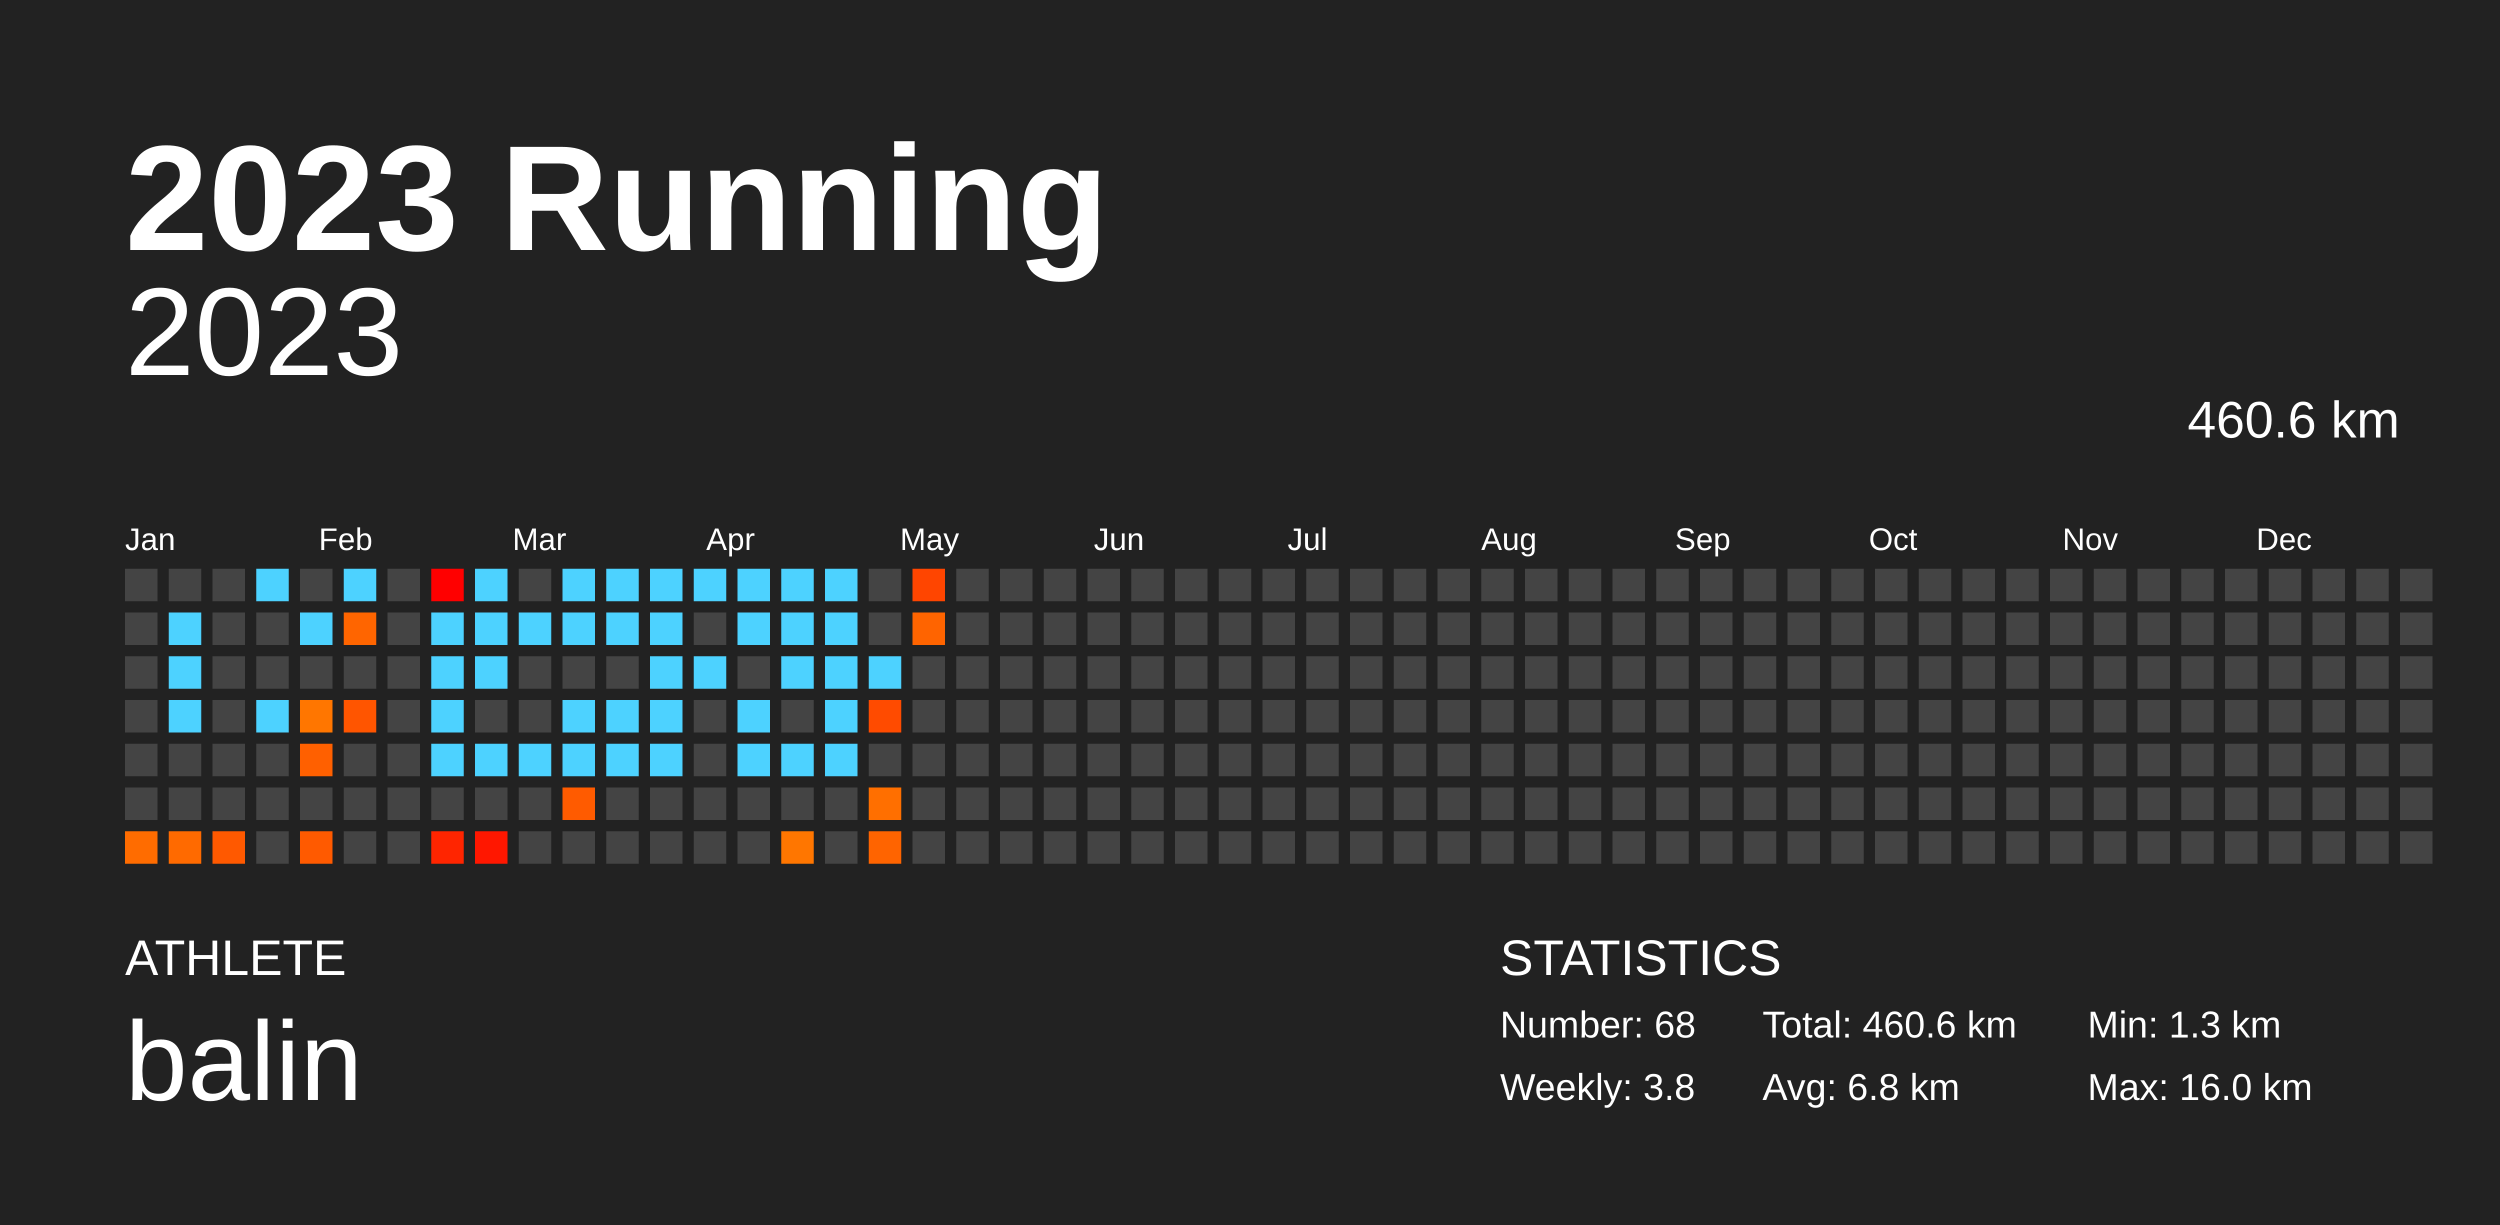
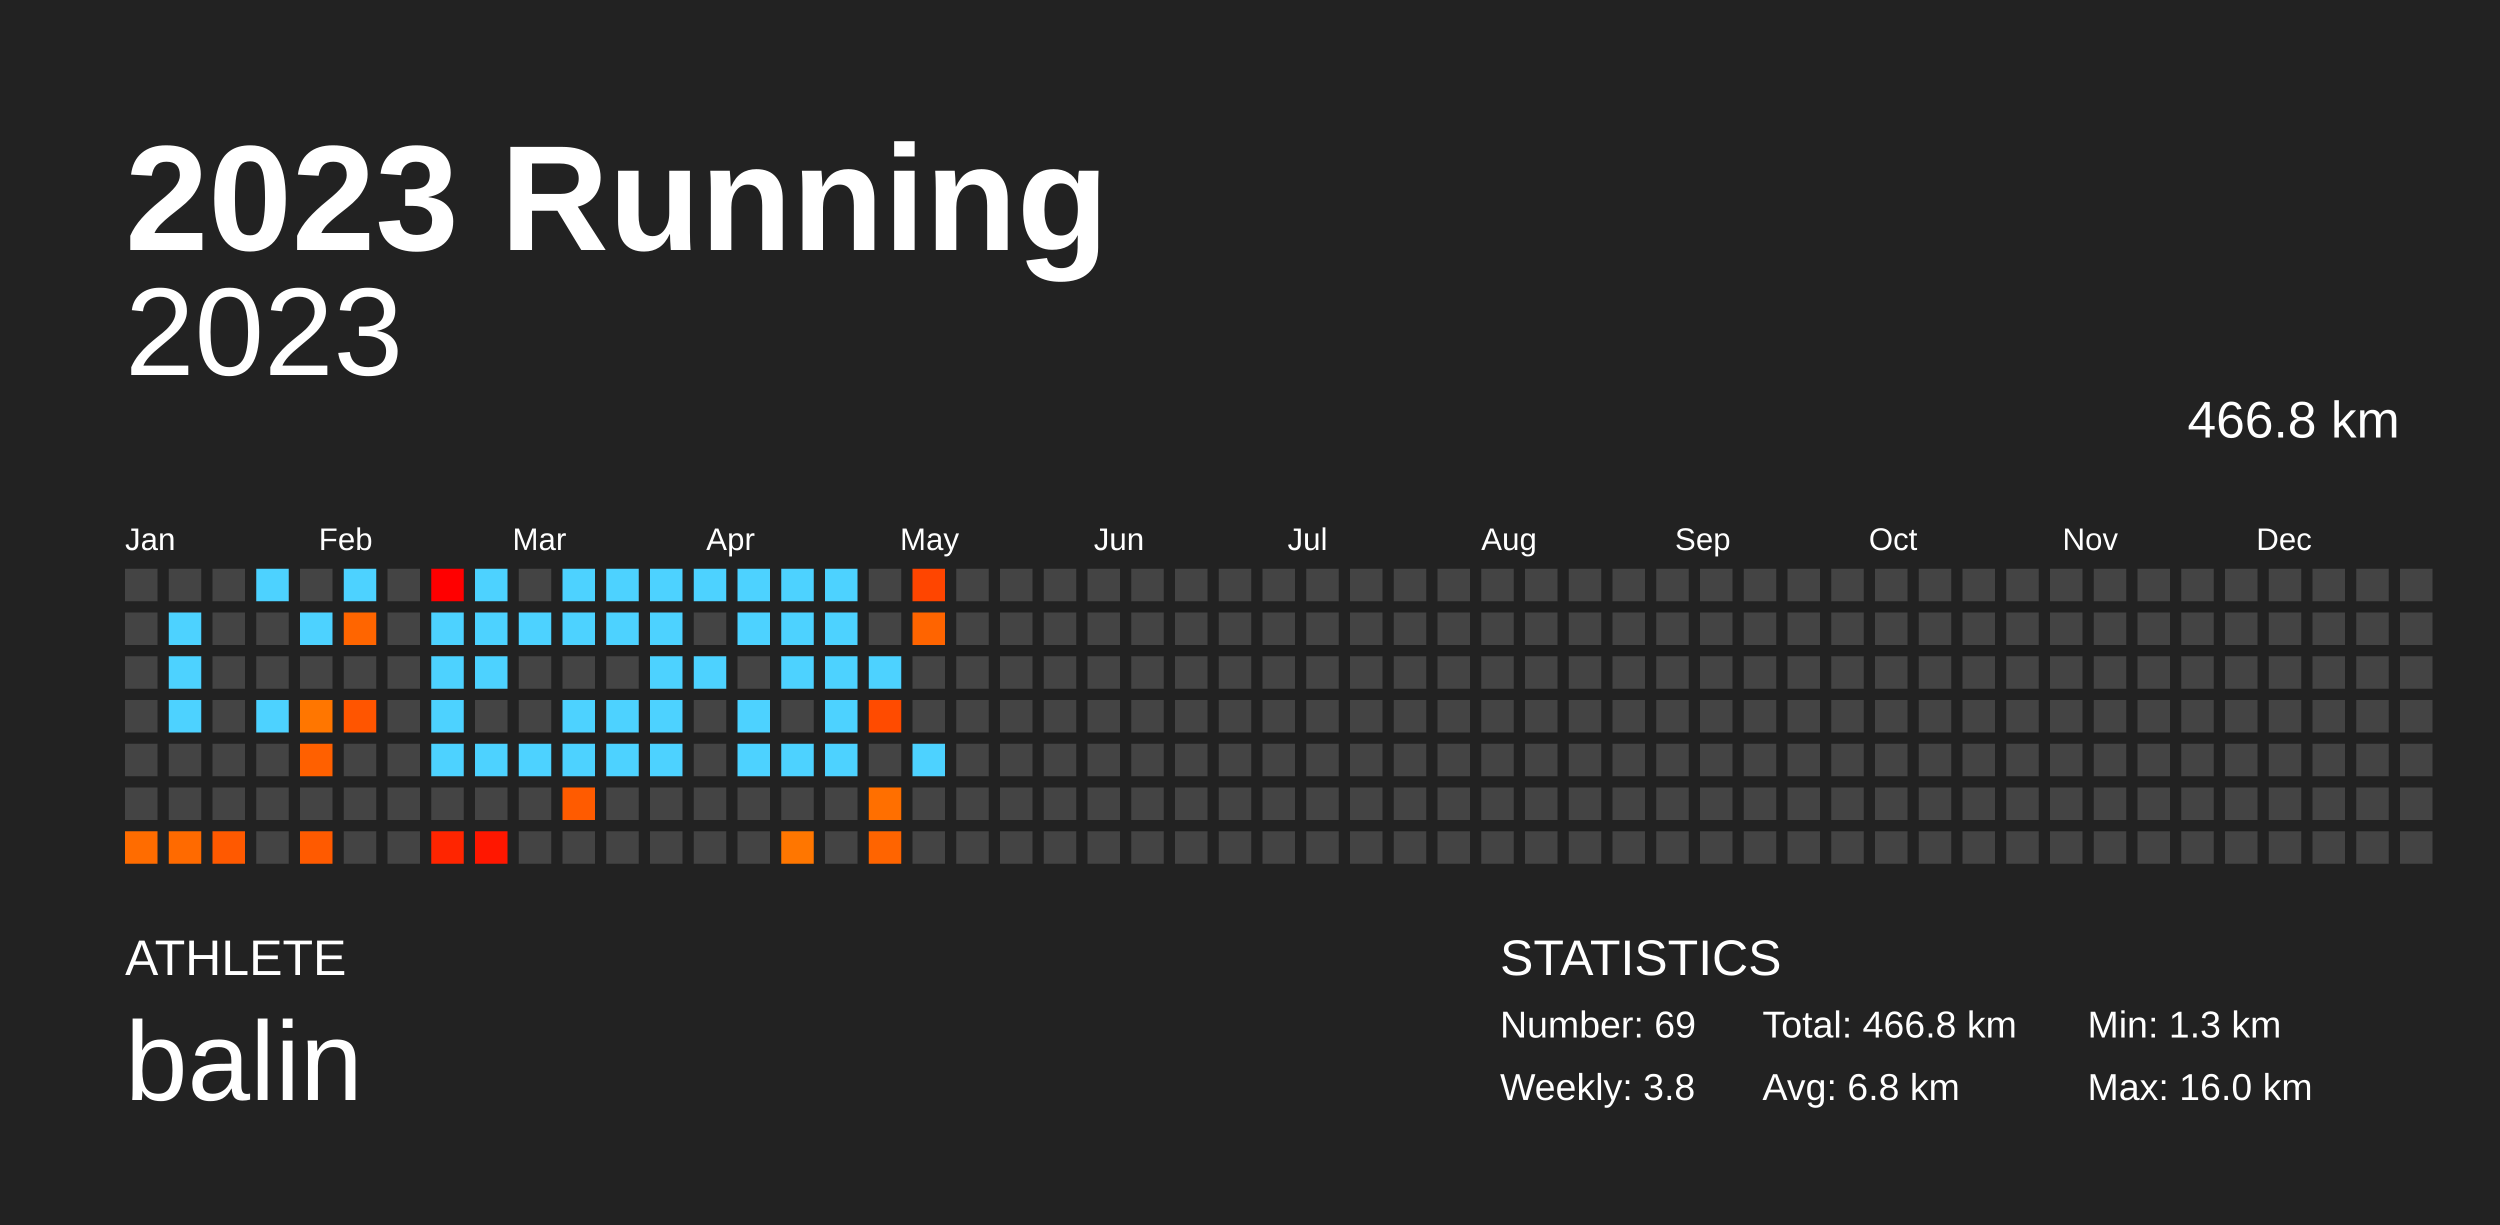
<svg xmlns="http://www.w3.org/2000/svg" baseProfile="full" height="98mm" version="1.1" viewBox="0,0,200,98" width="200mm">
  <defs />
  <rect fill="#222222" height="98" width="200" x="0" y="0" />
  <text fill="#FFFFFF" style="font-size:12px; font-family:Arial; font-weight:bold;" x="10" y="20">2023 Running</text>
  <text fill="#FFFFFF" style="font-size:4px; font-family:Arial" x="10" y="78">ATHLETE</text>
  <text fill="#FFFFFF" style="font-size:9px; font-family:Arial" x="10" y="88">balin</text>
  <text fill="#FFFFFF" style="font-size:4px; font-family:Arial" x="120" y="78">STATISTICS</text>
-   <text fill="#FFFFFF" style="font-size:3px; font-family:Arial" x="120" y="83">Number: 68</text>
+   <text fill="#FFFFFF" style="font-size:3px; font-family:Arial" x="120" y="83">Number: 69</text>
  <text fill="#FFFFFF" style="font-size:3px; font-family:Arial" x="120" y="88">Weekly: 3.8</text>
-   <text fill="#FFFFFF" style="font-size:3px; font-family:Arial" x="141" y="83">Total: 460.6 km</text>
+   <text fill="#FFFFFF" style="font-size:3px; font-family:Arial" x="141" y="83">Total: 466.8 km</text>
  <text fill="#FFFFFF" style="font-size:3px; font-family:Arial" x="141" y="88">Avg: 6.8 km</text>
  <text fill="#FFFFFF" style="font-size:3px; font-family:Arial" x="167" y="83">Min: 1.3 km</text>
  <text fill="#FFFFFF" style="font-size:3px; font-family:Arial" x="167" y="88">Max: 16.0 km</text>
  <text alignment-baseline="hanging" fill="#FFFFFF" style="font-size:10.0px; font-family:Arial;" x="10" y="30">2023</text>
-   <text alignment-baseline="hanging" fill="#FFFFFF" style="font-size:4.125px; font-family:Arial;" x="175" y="35">460.6 km</text>
+   <text alignment-baseline="hanging" fill="#FFFFFF" style="font-size:4.125px; font-family:Arial;" x="175" y="35">466.8 km</text>
  <text fill="#FFFFFF" style="font-size:2.5px; font-family:Arial" x="10.0" y="44">Jan</text>
  <text fill="#FFFFFF" style="font-size:2.5px; font-family:Arial" x="25.5" y="44">Feb</text>
  <text fill="#FFFFFF" style="font-size:2.5px; font-family:Arial" x="41.0" y="44">Mar</text>
  <text fill="#FFFFFF" style="font-size:2.5px; font-family:Arial" x="56.5" y="44">Apr</text>
  <text fill="#FFFFFF" style="font-size:2.5px; font-family:Arial" x="72.0" y="44">May</text>
  <text fill="#FFFFFF" style="font-size:2.5px; font-family:Arial" x="87.5" y="44">Jun</text>
  <text fill="#FFFFFF" style="font-size:2.5px; font-family:Arial" x="103.0" y="44">Jul</text>
  <text fill="#FFFFFF" style="font-size:2.5px; font-family:Arial" x="118.5" y="44">Aug</text>
  <text fill="#FFFFFF" style="font-size:2.5px; font-family:Arial" x="134.0" y="44">Sep</text>
  <text fill="#FFFFFF" style="font-size:2.5px; font-family:Arial" x="149.5" y="44">Oct</text>
  <text fill="#FFFFFF" style="font-size:2.5px; font-family:Arial" x="165.0" y="44">Nov</text>
  <text fill="#FFFFFF" style="font-size:2.5px; font-family:Arial" x="180.5" y="44">Dec</text>
  <rect fill="#444444" height="2.6" width="2.6" x="10.0" y="45.5" />
  <rect fill="#444444" height="2.6" width="2.6" x="10.0" y="49.0" />
  <rect fill="#444444" height="2.6" width="2.6" x="10.0" y="52.5" />
  <rect fill="#444444" height="2.6" width="2.6" x="10.0" y="56.0" />
  <rect fill="#444444" height="2.6" width="2.6" x="10.0" y="59.5" />
  <rect fill="#444444" height="2.6" width="2.6" x="10.0" y="63.0" />
  <rect fill="#ff6c00" height="2.6" width="2.6" x="10.0" y="66.5" />
  <rect fill="#444444" height="2.6" width="2.6" x="13.5" y="45.5" />
  <rect fill="#4dd2ff" height="2.6" width="2.6" x="13.5" y="49.0" />
  <rect fill="#4dd2ff" height="2.6" width="2.6" x="13.5" y="52.5" />
  <rect fill="#4dd2ff" height="2.6" width="2.6" x="13.5" y="56.0" />
  <rect fill="#444444" height="2.6" width="2.6" x="13.5" y="59.5" />
  <rect fill="#444444" height="2.6" width="2.6" x="13.5" y="63.0" />
  <rect fill="#ff6a00" height="2.6" width="2.6" x="13.5" y="66.5" />
  <rect fill="#444444" height="2.6" width="2.6" x="17.0" y="45.5" />
  <rect fill="#444444" height="2.6" width="2.6" x="17.0" y="49.0" />
  <rect fill="#444444" height="2.6" width="2.6" x="17.0" y="52.5" />
  <rect fill="#444444" height="2.6" width="2.6" x="17.0" y="56.0" />
  <rect fill="#444444" height="2.6" width="2.6" x="17.0" y="59.5" />
  <rect fill="#444444" height="2.6" width="2.6" x="17.0" y="63.0" />
  <rect fill="#ff5900" height="2.6" width="2.6" x="17.0" y="66.5" />
  <rect fill="#4dd2ff" height="2.6" width="2.6" x="20.5" y="45.5" />
  <rect fill="#444444" height="2.6" width="2.6" x="20.5" y="49.0" />
  <rect fill="#444444" height="2.6" width="2.6" x="20.5" y="52.5" />
  <rect fill="#4dd2ff" height="2.6" width="2.6" x="20.5" y="56.0" />
  <rect fill="#444444" height="2.6" width="2.6" x="20.5" y="59.5" />
  <rect fill="#444444" height="2.6" width="2.6" x="20.5" y="63.0" />
  <rect fill="#444444" height="2.6" width="2.6" x="20.5" y="66.5" />
  <rect fill="#444444" height="2.6" width="2.6" x="24.0" y="45.5" />
  <rect fill="#4dd2ff" height="2.6" width="2.6" x="24.0" y="49.0" />
  <rect fill="#444444" height="2.6" width="2.6" x="24.0" y="52.5" />
  <rect fill="#ff7600" height="2.6" width="2.6" x="24.0" y="56.0" />
  <rect fill="#ff6000" height="2.6" width="2.6" x="24.0" y="59.5" />
  <rect fill="#444444" height="2.6" width="2.6" x="24.0" y="63.0" />
  <rect fill="#ff5a00" height="2.6" width="2.6" x="24.0" y="66.5" />
  <rect fill="#4dd2ff" height="2.6" width="2.6" x="27.5" y="45.5" />
  <rect fill="#ff6500" height="2.6" width="2.6" x="27.5" y="49.0" />
  <rect fill="#444444" height="2.6" width="2.6" x="27.5" y="52.5" />
  <rect fill="#ff5500" height="2.6" width="2.6" x="27.5" y="56.0" />
  <rect fill="#444444" height="2.6" width="2.6" x="27.5" y="59.5" />
  <rect fill="#444444" height="2.6" width="2.6" x="27.5" y="63.0" />
  <rect fill="#444444" height="2.6" width="2.6" x="27.5" y="66.5" />
  <rect fill="#444444" height="2.6" width="2.6" x="31.0" y="45.5" />
  <rect fill="#444444" height="2.6" width="2.6" x="31.0" y="49.0" />
  <rect fill="#444444" height="2.6" width="2.6" x="31.0" y="52.5" />
  <rect fill="#444444" height="2.6" width="2.6" x="31.0" y="56.0" />
  <rect fill="#444444" height="2.6" width="2.6" x="31.0" y="59.5" />
  <rect fill="#444444" height="2.6" width="2.6" x="31.0" y="63.0" />
  <rect fill="#444444" height="2.6" width="2.6" x="31.0" y="66.5" />
  <rect fill="#ff0000" height="2.6" width="2.6" x="34.5" y="45.5" />
  <rect fill="#4dd2ff" height="2.6" width="2.6" x="34.5" y="49.0" />
  <rect fill="#4dd2ff" height="2.6" width="2.6" x="34.5" y="52.5" />
  <rect fill="#4dd2ff" height="2.6" width="2.6" x="34.5" y="56.0" />
  <rect fill="#4dd2ff" height="2.6" width="2.6" x="34.5" y="59.5" />
  <rect fill="#444444" height="2.6" width="2.6" x="34.5" y="63.0" />
  <rect fill="#ff2500" height="2.6" width="2.6" x="34.5" y="66.5" />
  <rect fill="#4dd2ff" height="2.6" width="2.6" x="38.0" y="45.5" />
  <rect fill="#4dd2ff" height="2.6" width="2.6" x="38.0" y="49.0" />
  <rect fill="#4dd2ff" height="2.6" width="2.6" x="38.0" y="52.5" />
  <rect fill="#444444" height="2.6" width="2.6" x="38.0" y="56.0" />
  <rect fill="#4dd2ff" height="2.6" width="2.6" x="38.0" y="59.5" />
  <rect fill="#444444" height="2.6" width="2.6" x="38.0" y="63.0" />
  <rect fill="#ff1700" height="2.6" width="2.6" x="38.0" y="66.5" />
  <rect fill="#444444" height="2.6" width="2.6" x="41.5" y="45.5" />
  <rect fill="#4dd2ff" height="2.6" width="2.6" x="41.5" y="49.0" />
  <rect fill="#444444" height="2.6" width="2.6" x="41.5" y="52.5" />
  <rect fill="#444444" height="2.6" width="2.6" x="41.5" y="56.0" />
  <rect fill="#4dd2ff" height="2.6" width="2.6" x="41.5" y="59.5" />
  <rect fill="#444444" height="2.6" width="2.6" x="41.5" y="63.0" />
  <rect fill="#444444" height="2.6" width="2.6" x="41.5" y="66.5" />
  <rect fill="#4dd2ff" height="2.6" width="2.6" x="45.0" y="45.5" />
  <rect fill="#4dd2ff" height="2.6" width="2.6" x="45.0" y="49.0" />
  <rect fill="#444444" height="2.6" width="2.6" x="45.0" y="52.5" />
  <rect fill="#4dd2ff" height="2.6" width="2.6" x="45.0" y="56.0" />
  <rect fill="#4dd2ff" height="2.6" width="2.6" x="45.0" y="59.5" />
  <rect fill="#ff5b00" height="2.6" width="2.6" x="45.0" y="63.0" />
  <rect fill="#444444" height="2.6" width="2.6" x="45.0" y="66.5" />
  <rect fill="#4dd2ff" height="2.6" width="2.6" x="48.5" y="45.5" />
  <rect fill="#4dd2ff" height="2.6" width="2.6" x="48.5" y="49.0" />
  <rect fill="#444444" height="2.6" width="2.6" x="48.5" y="52.5" />
  <rect fill="#4dd2ff" height="2.6" width="2.6" x="48.5" y="56.0" />
  <rect fill="#4dd2ff" height="2.6" width="2.6" x="48.5" y="59.5" />
  <rect fill="#444444" height="2.6" width="2.6" x="48.5" y="63.0" />
  <rect fill="#444444" height="2.6" width="2.6" x="48.5" y="66.5" />
  <rect fill="#4dd2ff" height="2.6" width="2.6" x="52.0" y="45.5" />
  <rect fill="#4dd2ff" height="2.6" width="2.6" x="52.0" y="49.0" />
  <rect fill="#4dd2ff" height="2.6" width="2.6" x="52.0" y="52.5" />
  <rect fill="#4dd2ff" height="2.6" width="2.6" x="52.0" y="56.0" />
  <rect fill="#4dd2ff" height="2.6" width="2.6" x="52.0" y="59.5" />
  <rect fill="#444444" height="2.6" width="2.6" x="52.0" y="63.0" />
  <rect fill="#444444" height="2.6" width="2.6" x="52.0" y="66.5" />
  <rect fill="#4dd2ff" height="2.6" width="2.6" x="55.5" y="45.5" />
  <rect fill="#444444" height="2.6" width="2.6" x="55.5" y="49.0" />
  <rect fill="#4dd2ff" height="2.6" width="2.6" x="55.5" y="52.5" />
  <rect fill="#444444" height="2.6" width="2.6" x="55.5" y="56.0" />
  <rect fill="#444444" height="2.6" width="2.6" x="55.5" y="59.5" />
  <rect fill="#444444" height="2.6" width="2.6" x="55.5" y="63.0" />
  <rect fill="#444444" height="2.6" width="2.6" x="55.5" y="66.5" />
  <rect fill="#4dd2ff" height="2.6" width="2.6" x="59.0" y="45.5" />
  <rect fill="#4dd2ff" height="2.6" width="2.6" x="59.0" y="49.0" />
  <rect fill="#444444" height="2.6" width="2.6" x="59.0" y="52.5" />
  <rect fill="#4dd2ff" height="2.6" width="2.6" x="59.0" y="56.0" />
  <rect fill="#4dd2ff" height="2.6" width="2.6" x="59.0" y="59.5" />
  <rect fill="#444444" height="2.6" width="2.6" x="59.0" y="63.0" />
  <rect fill="#444444" height="2.6" width="2.6" x="59.0" y="66.5" />
  <rect fill="#4dd2ff" height="2.6" width="2.6" x="62.5" y="45.5" />
  <rect fill="#4dd2ff" height="2.6" width="2.6" x="62.5" y="49.0" />
  <rect fill="#4dd2ff" height="2.6" width="2.6" x="62.5" y="52.5" />
  <rect fill="#444444" height="2.6" width="2.6" x="62.5" y="56.0" />
  <rect fill="#4dd2ff" height="2.6" width="2.6" x="62.5" y="59.5" />
  <rect fill="#444444" height="2.6" width="2.6" x="62.5" y="63.0" />
  <rect fill="#ff7600" height="2.6" width="2.6" x="62.5" y="66.5" />
  <rect fill="#4dd2ff" height="2.6" width="2.6" x="66.0" y="45.5" />
  <rect fill="#4dd2ff" height="2.6" width="2.6" x="66.0" y="49.0" />
  <rect fill="#4dd2ff" height="2.6" width="2.6" x="66.0" y="52.5" />
  <rect fill="#4dd2ff" height="2.6" width="2.6" x="66.0" y="56.0" />
  <rect fill="#4dd2ff" height="2.6" width="2.6" x="66.0" y="59.5" />
  <rect fill="#444444" height="2.6" width="2.6" x="66.0" y="63.0" />
  <rect fill="#444444" height="2.6" width="2.6" x="66.0" y="66.5" />
  <rect fill="#444444" height="2.6" width="2.6" x="69.5" y="45.5" />
  <rect fill="#444444" height="2.6" width="2.6" x="69.5" y="49.0" />
  <rect fill="#4dd2ff" height="2.6" width="2.6" x="69.5" y="52.5" />
  <rect fill="#ff4b00" height="2.6" width="2.6" x="69.5" y="56.0" />
  <rect fill="#444444" height="2.6" width="2.6" x="69.5" y="59.5" />
  <rect fill="#ff6f00" height="2.6" width="2.6" x="69.5" y="63.0" />
  <rect fill="#ff6400" height="2.6" width="2.6" x="69.5" y="66.5" />
  <rect fill="#ff4500" height="2.6" width="2.6" x="73.0" y="45.5" />
  <rect fill="#ff6400" height="2.6" width="2.6" x="73.0" y="49.0" />
  <rect fill="#444444" height="2.6" width="2.6" x="73.0" y="52.5" />
  <rect fill="#444444" height="2.6" width="2.6" x="73.0" y="56.0" />
-   <rect fill="#444444" height="2.6" width="2.6" x="73.0" y="59.5" />
+   <rect fill="#4dd2ff" height="2.6" width="2.6" x="73.0" y="59.5" />
  <rect fill="#444444" height="2.6" width="2.6" x="73.0" y="63.0" />
  <rect fill="#444444" height="2.6" width="2.6" x="73.0" y="66.5" />
  <rect fill="#444444" height="2.6" width="2.6" x="76.5" y="45.5" />
  <rect fill="#444444" height="2.6" width="2.6" x="76.5" y="49.0" />
  <rect fill="#444444" height="2.6" width="2.6" x="76.5" y="52.5" />
  <rect fill="#444444" height="2.6" width="2.6" x="76.5" y="56.0" />
  <rect fill="#444444" height="2.6" width="2.6" x="76.5" y="59.5" />
  <rect fill="#444444" height="2.6" width="2.6" x="76.5" y="63.0" />
  <rect fill="#444444" height="2.6" width="2.6" x="76.5" y="66.5" />
  <rect fill="#444444" height="2.6" width="2.6" x="80.0" y="45.5" />
  <rect fill="#444444" height="2.6" width="2.6" x="80.0" y="49.0" />
  <rect fill="#444444" height="2.6" width="2.6" x="80.0" y="52.5" />
  <rect fill="#444444" height="2.6" width="2.6" x="80.0" y="56.0" />
  <rect fill="#444444" height="2.6" width="2.6" x="80.0" y="59.5" />
  <rect fill="#444444" height="2.6" width="2.6" x="80.0" y="63.0" />
  <rect fill="#444444" height="2.6" width="2.6" x="80.0" y="66.5" />
  <rect fill="#444444" height="2.6" width="2.6" x="83.5" y="45.5" />
  <rect fill="#444444" height="2.6" width="2.6" x="83.5" y="49.0" />
  <rect fill="#444444" height="2.6" width="2.6" x="83.5" y="52.5" />
  <rect fill="#444444" height="2.6" width="2.6" x="83.5" y="56.0" />
  <rect fill="#444444" height="2.6" width="2.6" x="83.5" y="59.5" />
  <rect fill="#444444" height="2.6" width="2.6" x="83.5" y="63.0" />
  <rect fill="#444444" height="2.6" width="2.6" x="83.5" y="66.5" />
  <rect fill="#444444" height="2.6" width="2.6" x="87.0" y="45.5" />
  <rect fill="#444444" height="2.6" width="2.6" x="87.0" y="49.0" />
  <rect fill="#444444" height="2.6" width="2.6" x="87.0" y="52.5" />
  <rect fill="#444444" height="2.6" width="2.6" x="87.0" y="56.0" />
  <rect fill="#444444" height="2.6" width="2.6" x="87.0" y="59.5" />
  <rect fill="#444444" height="2.6" width="2.6" x="87.0" y="63.0" />
  <rect fill="#444444" height="2.6" width="2.6" x="87.0" y="66.5" />
  <rect fill="#444444" height="2.6" width="2.6" x="90.5" y="45.5" />
  <rect fill="#444444" height="2.6" width="2.6" x="90.5" y="49.0" />
  <rect fill="#444444" height="2.6" width="2.6" x="90.5" y="52.5" />
  <rect fill="#444444" height="2.6" width="2.6" x="90.5" y="56.0" />
  <rect fill="#444444" height="2.6" width="2.6" x="90.5" y="59.5" />
  <rect fill="#444444" height="2.6" width="2.6" x="90.5" y="63.0" />
  <rect fill="#444444" height="2.6" width="2.6" x="90.5" y="66.5" />
  <rect fill="#444444" height="2.6" width="2.6" x="94.0" y="45.5" />
  <rect fill="#444444" height="2.6" width="2.6" x="94.0" y="49.0" />
  <rect fill="#444444" height="2.6" width="2.6" x="94.0" y="52.5" />
  <rect fill="#444444" height="2.6" width="2.6" x="94.0" y="56.0" />
  <rect fill="#444444" height="2.6" width="2.6" x="94.0" y="59.5" />
  <rect fill="#444444" height="2.6" width="2.6" x="94.0" y="63.0" />
  <rect fill="#444444" height="2.6" width="2.6" x="94.0" y="66.5" />
  <rect fill="#444444" height="2.6" width="2.6" x="97.5" y="45.5" />
  <rect fill="#444444" height="2.6" width="2.6" x="97.5" y="49.0" />
  <rect fill="#444444" height="2.6" width="2.6" x="97.5" y="52.5" />
  <rect fill="#444444" height="2.6" width="2.6" x="97.5" y="56.0" />
  <rect fill="#444444" height="2.6" width="2.6" x="97.5" y="59.5" />
  <rect fill="#444444" height="2.6" width="2.6" x="97.5" y="63.0" />
  <rect fill="#444444" height="2.6" width="2.6" x="97.5" y="66.5" />
  <rect fill="#444444" height="2.6" width="2.6" x="101.0" y="45.5" />
  <rect fill="#444444" height="2.6" width="2.6" x="101.0" y="49.0" />
  <rect fill="#444444" height="2.6" width="2.6" x="101.0" y="52.5" />
  <rect fill="#444444" height="2.6" width="2.6" x="101.0" y="56.0" />
  <rect fill="#444444" height="2.6" width="2.6" x="101.0" y="59.5" />
  <rect fill="#444444" height="2.6" width="2.6" x="101.0" y="63.0" />
  <rect fill="#444444" height="2.6" width="2.6" x="101.0" y="66.5" />
  <rect fill="#444444" height="2.6" width="2.6" x="104.5" y="45.5" />
  <rect fill="#444444" height="2.6" width="2.6" x="104.5" y="49.0" />
  <rect fill="#444444" height="2.6" width="2.6" x="104.5" y="52.5" />
  <rect fill="#444444" height="2.6" width="2.6" x="104.5" y="56.0" />
  <rect fill="#444444" height="2.6" width="2.6" x="104.5" y="59.5" />
  <rect fill="#444444" height="2.6" width="2.6" x="104.5" y="63.0" />
  <rect fill="#444444" height="2.6" width="2.6" x="104.5" y="66.5" />
  <rect fill="#444444" height="2.6" width="2.6" x="108.0" y="45.5" />
  <rect fill="#444444" height="2.6" width="2.6" x="108.0" y="49.0" />
  <rect fill="#444444" height="2.6" width="2.6" x="108.0" y="52.5" />
  <rect fill="#444444" height="2.6" width="2.6" x="108.0" y="56.0" />
  <rect fill="#444444" height="2.6" width="2.6" x="108.0" y="59.5" />
  <rect fill="#444444" height="2.6" width="2.6" x="108.0" y="63.0" />
  <rect fill="#444444" height="2.6" width="2.6" x="108.0" y="66.5" />
  <rect fill="#444444" height="2.6" width="2.6" x="111.5" y="45.5" />
  <rect fill="#444444" height="2.6" width="2.6" x="111.5" y="49.0" />
  <rect fill="#444444" height="2.6" width="2.6" x="111.5" y="52.5" />
  <rect fill="#444444" height="2.6" width="2.6" x="111.5" y="56.0" />
  <rect fill="#444444" height="2.6" width="2.6" x="111.5" y="59.5" />
  <rect fill="#444444" height="2.6" width="2.6" x="111.5" y="63.0" />
  <rect fill="#444444" height="2.6" width="2.6" x="111.5" y="66.5" />
  <rect fill="#444444" height="2.6" width="2.6" x="115.0" y="45.5" />
  <rect fill="#444444" height="2.6" width="2.6" x="115.0" y="49.0" />
  <rect fill="#444444" height="2.6" width="2.6" x="115.0" y="52.5" />
  <rect fill="#444444" height="2.6" width="2.6" x="115.0" y="56.0" />
  <rect fill="#444444" height="2.6" width="2.6" x="115.0" y="59.5" />
  <rect fill="#444444" height="2.6" width="2.6" x="115.0" y="63.0" />
  <rect fill="#444444" height="2.6" width="2.6" x="115.0" y="66.5" />
  <rect fill="#444444" height="2.6" width="2.6" x="118.5" y="45.5" />
  <rect fill="#444444" height="2.6" width="2.6" x="118.5" y="49.0" />
  <rect fill="#444444" height="2.6" width="2.6" x="118.5" y="52.5" />
  <rect fill="#444444" height="2.6" width="2.6" x="118.5" y="56.0" />
  <rect fill="#444444" height="2.6" width="2.6" x="118.5" y="59.5" />
  <rect fill="#444444" height="2.6" width="2.6" x="118.5" y="63.0" />
  <rect fill="#444444" height="2.6" width="2.6" x="118.5" y="66.5" />
  <rect fill="#444444" height="2.6" width="2.6" x="122.0" y="45.5" />
  <rect fill="#444444" height="2.6" width="2.6" x="122.0" y="49.0" />
  <rect fill="#444444" height="2.6" width="2.6" x="122.0" y="52.5" />
  <rect fill="#444444" height="2.6" width="2.6" x="122.0" y="56.0" />
  <rect fill="#444444" height="2.6" width="2.6" x="122.0" y="59.5" />
  <rect fill="#444444" height="2.6" width="2.6" x="122.0" y="63.0" />
  <rect fill="#444444" height="2.6" width="2.6" x="122.0" y="66.5" />
  <rect fill="#444444" height="2.6" width="2.6" x="125.5" y="45.5" />
  <rect fill="#444444" height="2.6" width="2.6" x="125.5" y="49.0" />
  <rect fill="#444444" height="2.6" width="2.6" x="125.5" y="52.5" />
  <rect fill="#444444" height="2.6" width="2.6" x="125.5" y="56.0" />
  <rect fill="#444444" height="2.6" width="2.6" x="125.5" y="59.5" />
  <rect fill="#444444" height="2.6" width="2.6" x="125.5" y="63.0" />
  <rect fill="#444444" height="2.6" width="2.6" x="125.5" y="66.5" />
  <rect fill="#444444" height="2.6" width="2.6" x="129.0" y="45.5" />
  <rect fill="#444444" height="2.6" width="2.6" x="129.0" y="49.0" />
  <rect fill="#444444" height="2.6" width="2.6" x="129.0" y="52.5" />
  <rect fill="#444444" height="2.6" width="2.6" x="129.0" y="56.0" />
  <rect fill="#444444" height="2.6" width="2.6" x="129.0" y="59.5" />
  <rect fill="#444444" height="2.6" width="2.6" x="129.0" y="63.0" />
  <rect fill="#444444" height="2.6" width="2.6" x="129.0" y="66.5" />
  <rect fill="#444444" height="2.6" width="2.6" x="132.5" y="45.5" />
  <rect fill="#444444" height="2.6" width="2.6" x="132.5" y="49.0" />
  <rect fill="#444444" height="2.6" width="2.6" x="132.5" y="52.5" />
  <rect fill="#444444" height="2.6" width="2.6" x="132.5" y="56.0" />
  <rect fill="#444444" height="2.6" width="2.6" x="132.5" y="59.5" />
  <rect fill="#444444" height="2.6" width="2.6" x="132.5" y="63.0" />
  <rect fill="#444444" height="2.6" width="2.6" x="132.5" y="66.5" />
  <rect fill="#444444" height="2.6" width="2.6" x="136.0" y="45.5" />
  <rect fill="#444444" height="2.6" width="2.6" x="136.0" y="49.0" />
  <rect fill="#444444" height="2.6" width="2.6" x="136.0" y="52.5" />
  <rect fill="#444444" height="2.6" width="2.6" x="136.0" y="56.0" />
  <rect fill="#444444" height="2.6" width="2.6" x="136.0" y="59.5" />
  <rect fill="#444444" height="2.6" width="2.6" x="136.0" y="63.0" />
  <rect fill="#444444" height="2.6" width="2.6" x="136.0" y="66.5" />
  <rect fill="#444444" height="2.6" width="2.6" x="139.5" y="45.5" />
  <rect fill="#444444" height="2.6" width="2.6" x="139.5" y="49.0" />
  <rect fill="#444444" height="2.6" width="2.6" x="139.5" y="52.5" />
  <rect fill="#444444" height="2.6" width="2.6" x="139.5" y="56.0" />
  <rect fill="#444444" height="2.6" width="2.6" x="139.5" y="59.5" />
  <rect fill="#444444" height="2.6" width="2.6" x="139.5" y="63.0" />
  <rect fill="#444444" height="2.6" width="2.6" x="139.5" y="66.5" />
  <rect fill="#444444" height="2.6" width="2.6" x="143.0" y="45.5" />
  <rect fill="#444444" height="2.6" width="2.6" x="143.0" y="49.0" />
  <rect fill="#444444" height="2.6" width="2.6" x="143.0" y="52.5" />
  <rect fill="#444444" height="2.6" width="2.6" x="143.0" y="56.0" />
  <rect fill="#444444" height="2.6" width="2.6" x="143.0" y="59.5" />
  <rect fill="#444444" height="2.6" width="2.6" x="143.0" y="63.0" />
  <rect fill="#444444" height="2.6" width="2.6" x="143.0" y="66.5" />
  <rect fill="#444444" height="2.6" width="2.6" x="146.5" y="45.5" />
  <rect fill="#444444" height="2.6" width="2.6" x="146.5" y="49.0" />
  <rect fill="#444444" height="2.6" width="2.6" x="146.5" y="52.5" />
  <rect fill="#444444" height="2.6" width="2.6" x="146.5" y="56.0" />
  <rect fill="#444444" height="2.6" width="2.6" x="146.5" y="59.5" />
  <rect fill="#444444" height="2.6" width="2.6" x="146.5" y="63.0" />
  <rect fill="#444444" height="2.6" width="2.6" x="146.5" y="66.5" />
  <rect fill="#444444" height="2.6" width="2.6" x="150.0" y="45.5" />
  <rect fill="#444444" height="2.6" width="2.6" x="150.0" y="49.0" />
  <rect fill="#444444" height="2.6" width="2.6" x="150.0" y="52.5" />
  <rect fill="#444444" height="2.6" width="2.6" x="150.0" y="56.0" />
  <rect fill="#444444" height="2.6" width="2.6" x="150.0" y="59.5" />
  <rect fill="#444444" height="2.6" width="2.6" x="150.0" y="63.0" />
  <rect fill="#444444" height="2.6" width="2.6" x="150.0" y="66.5" />
  <rect fill="#444444" height="2.6" width="2.6" x="153.5" y="45.5" />
  <rect fill="#444444" height="2.6" width="2.6" x="153.5" y="49.0" />
  <rect fill="#444444" height="2.6" width="2.6" x="153.5" y="52.5" />
  <rect fill="#444444" height="2.6" width="2.6" x="153.5" y="56.0" />
  <rect fill="#444444" height="2.6" width="2.6" x="153.5" y="59.5" />
  <rect fill="#444444" height="2.6" width="2.6" x="153.5" y="63.0" />
  <rect fill="#444444" height="2.6" width="2.6" x="153.5" y="66.5" />
  <rect fill="#444444" height="2.6" width="2.6" x="157.0" y="45.5" />
  <rect fill="#444444" height="2.6" width="2.6" x="157.0" y="49.0" />
  <rect fill="#444444" height="2.6" width="2.6" x="157.0" y="52.5" />
  <rect fill="#444444" height="2.6" width="2.6" x="157.0" y="56.0" />
  <rect fill="#444444" height="2.6" width="2.6" x="157.0" y="59.5" />
  <rect fill="#444444" height="2.6" width="2.6" x="157.0" y="63.0" />
  <rect fill="#444444" height="2.6" width="2.6" x="157.0" y="66.5" />
  <rect fill="#444444" height="2.6" width="2.6" x="160.5" y="45.5" />
  <rect fill="#444444" height="2.6" width="2.6" x="160.5" y="49.0" />
  <rect fill="#444444" height="2.6" width="2.6" x="160.5" y="52.5" />
  <rect fill="#444444" height="2.6" width="2.6" x="160.5" y="56.0" />
  <rect fill="#444444" height="2.6" width="2.6" x="160.5" y="59.5" />
  <rect fill="#444444" height="2.6" width="2.6" x="160.5" y="63.0" />
  <rect fill="#444444" height="2.6" width="2.6" x="160.5" y="66.5" />
  <rect fill="#444444" height="2.6" width="2.6" x="164.0" y="45.5" />
  <rect fill="#444444" height="2.6" width="2.6" x="164.0" y="49.0" />
  <rect fill="#444444" height="2.6" width="2.6" x="164.0" y="52.5" />
  <rect fill="#444444" height="2.6" width="2.6" x="164.0" y="56.0" />
  <rect fill="#444444" height="2.6" width="2.6" x="164.0" y="59.5" />
  <rect fill="#444444" height="2.6" width="2.6" x="164.0" y="63.0" />
  <rect fill="#444444" height="2.6" width="2.6" x="164.0" y="66.5" />
  <rect fill="#444444" height="2.6" width="2.6" x="167.5" y="45.5" />
  <rect fill="#444444" height="2.6" width="2.6" x="167.5" y="49.0" />
  <rect fill="#444444" height="2.6" width="2.6" x="167.5" y="52.5" />
  <rect fill="#444444" height="2.6" width="2.6" x="167.5" y="56.0" />
  <rect fill="#444444" height="2.6" width="2.6" x="167.5" y="59.5" />
  <rect fill="#444444" height="2.6" width="2.6" x="167.5" y="63.0" />
  <rect fill="#444444" height="2.6" width="2.6" x="167.5" y="66.5" />
  <rect fill="#444444" height="2.6" width="2.6" x="171.0" y="45.5" />
  <rect fill="#444444" height="2.6" width="2.6" x="171.0" y="49.0" />
  <rect fill="#444444" height="2.6" width="2.6" x="171.0" y="52.5" />
  <rect fill="#444444" height="2.6" width="2.6" x="171.0" y="56.0" />
  <rect fill="#444444" height="2.6" width="2.6" x="171.0" y="59.5" />
  <rect fill="#444444" height="2.6" width="2.6" x="171.0" y="63.0" />
  <rect fill="#444444" height="2.6" width="2.6" x="171.0" y="66.5" />
  <rect fill="#444444" height="2.6" width="2.6" x="174.5" y="45.5" />
  <rect fill="#444444" height="2.6" width="2.6" x="174.5" y="49.0" />
  <rect fill="#444444" height="2.6" width="2.6" x="174.5" y="52.5" />
  <rect fill="#444444" height="2.6" width="2.6" x="174.5" y="56.0" />
  <rect fill="#444444" height="2.6" width="2.6" x="174.5" y="59.5" />
  <rect fill="#444444" height="2.6" width="2.6" x="174.5" y="63.0" />
  <rect fill="#444444" height="2.6" width="2.6" x="174.5" y="66.5" />
  <rect fill="#444444" height="2.6" width="2.6" x="178.0" y="45.5" />
  <rect fill="#444444" height="2.6" width="2.6" x="178.0" y="49.0" />
  <rect fill="#444444" height="2.6" width="2.6" x="178.0" y="52.5" />
  <rect fill="#444444" height="2.6" width="2.6" x="178.0" y="56.0" />
  <rect fill="#444444" height="2.6" width="2.6" x="178.0" y="59.5" />
  <rect fill="#444444" height="2.6" width="2.6" x="178.0" y="63.0" />
  <rect fill="#444444" height="2.6" width="2.6" x="178.0" y="66.5" />
  <rect fill="#444444" height="2.6" width="2.6" x="181.5" y="45.5" />
  <rect fill="#444444" height="2.6" width="2.6" x="181.5" y="49.0" />
  <rect fill="#444444" height="2.6" width="2.6" x="181.5" y="52.5" />
  <rect fill="#444444" height="2.6" width="2.6" x="181.5" y="56.0" />
  <rect fill="#444444" height="2.6" width="2.6" x="181.5" y="59.5" />
  <rect fill="#444444" height="2.6" width="2.6" x="181.5" y="63.0" />
  <rect fill="#444444" height="2.6" width="2.6" x="181.5" y="66.5" />
  <rect fill="#444444" height="2.6" width="2.6" x="185.0" y="45.5" />
  <rect fill="#444444" height="2.6" width="2.6" x="185.0" y="49.0" />
  <rect fill="#444444" height="2.6" width="2.6" x="185.0" y="52.5" />
  <rect fill="#444444" height="2.6" width="2.6" x="185.0" y="56.0" />
  <rect fill="#444444" height="2.6" width="2.6" x="185.0" y="59.5" />
  <rect fill="#444444" height="2.6" width="2.6" x="185.0" y="63.0" />
  <rect fill="#444444" height="2.6" width="2.6" x="185.0" y="66.5" />
  <rect fill="#444444" height="2.6" width="2.6" x="188.5" y="45.5" />
  <rect fill="#444444" height="2.6" width="2.6" x="188.5" y="49.0" />
  <rect fill="#444444" height="2.6" width="2.6" x="188.5" y="52.5" />
  <rect fill="#444444" height="2.6" width="2.6" x="188.5" y="56.0" />
  <rect fill="#444444" height="2.6" width="2.6" x="188.5" y="59.5" />
  <rect fill="#444444" height="2.6" width="2.6" x="188.5" y="63.0" />
  <rect fill="#444444" height="2.6" width="2.6" x="188.5" y="66.5" />
  <rect fill="#444444" height="2.6" width="2.6" x="192.0" y="45.5" />
  <rect fill="#444444" height="2.6" width="2.6" x="192.0" y="49.0" />
  <rect fill="#444444" height="2.6" width="2.6" x="192.0" y="52.5" />
  <rect fill="#444444" height="2.6" width="2.6" x="192.0" y="56.0" />
  <rect fill="#444444" height="2.6" width="2.6" x="192.0" y="59.5" />
  <rect fill="#444444" height="2.6" width="2.6" x="192.0" y="63.0" />
  <rect fill="#444444" height="2.6" width="2.6" x="192.0" y="66.5" />
</svg>
